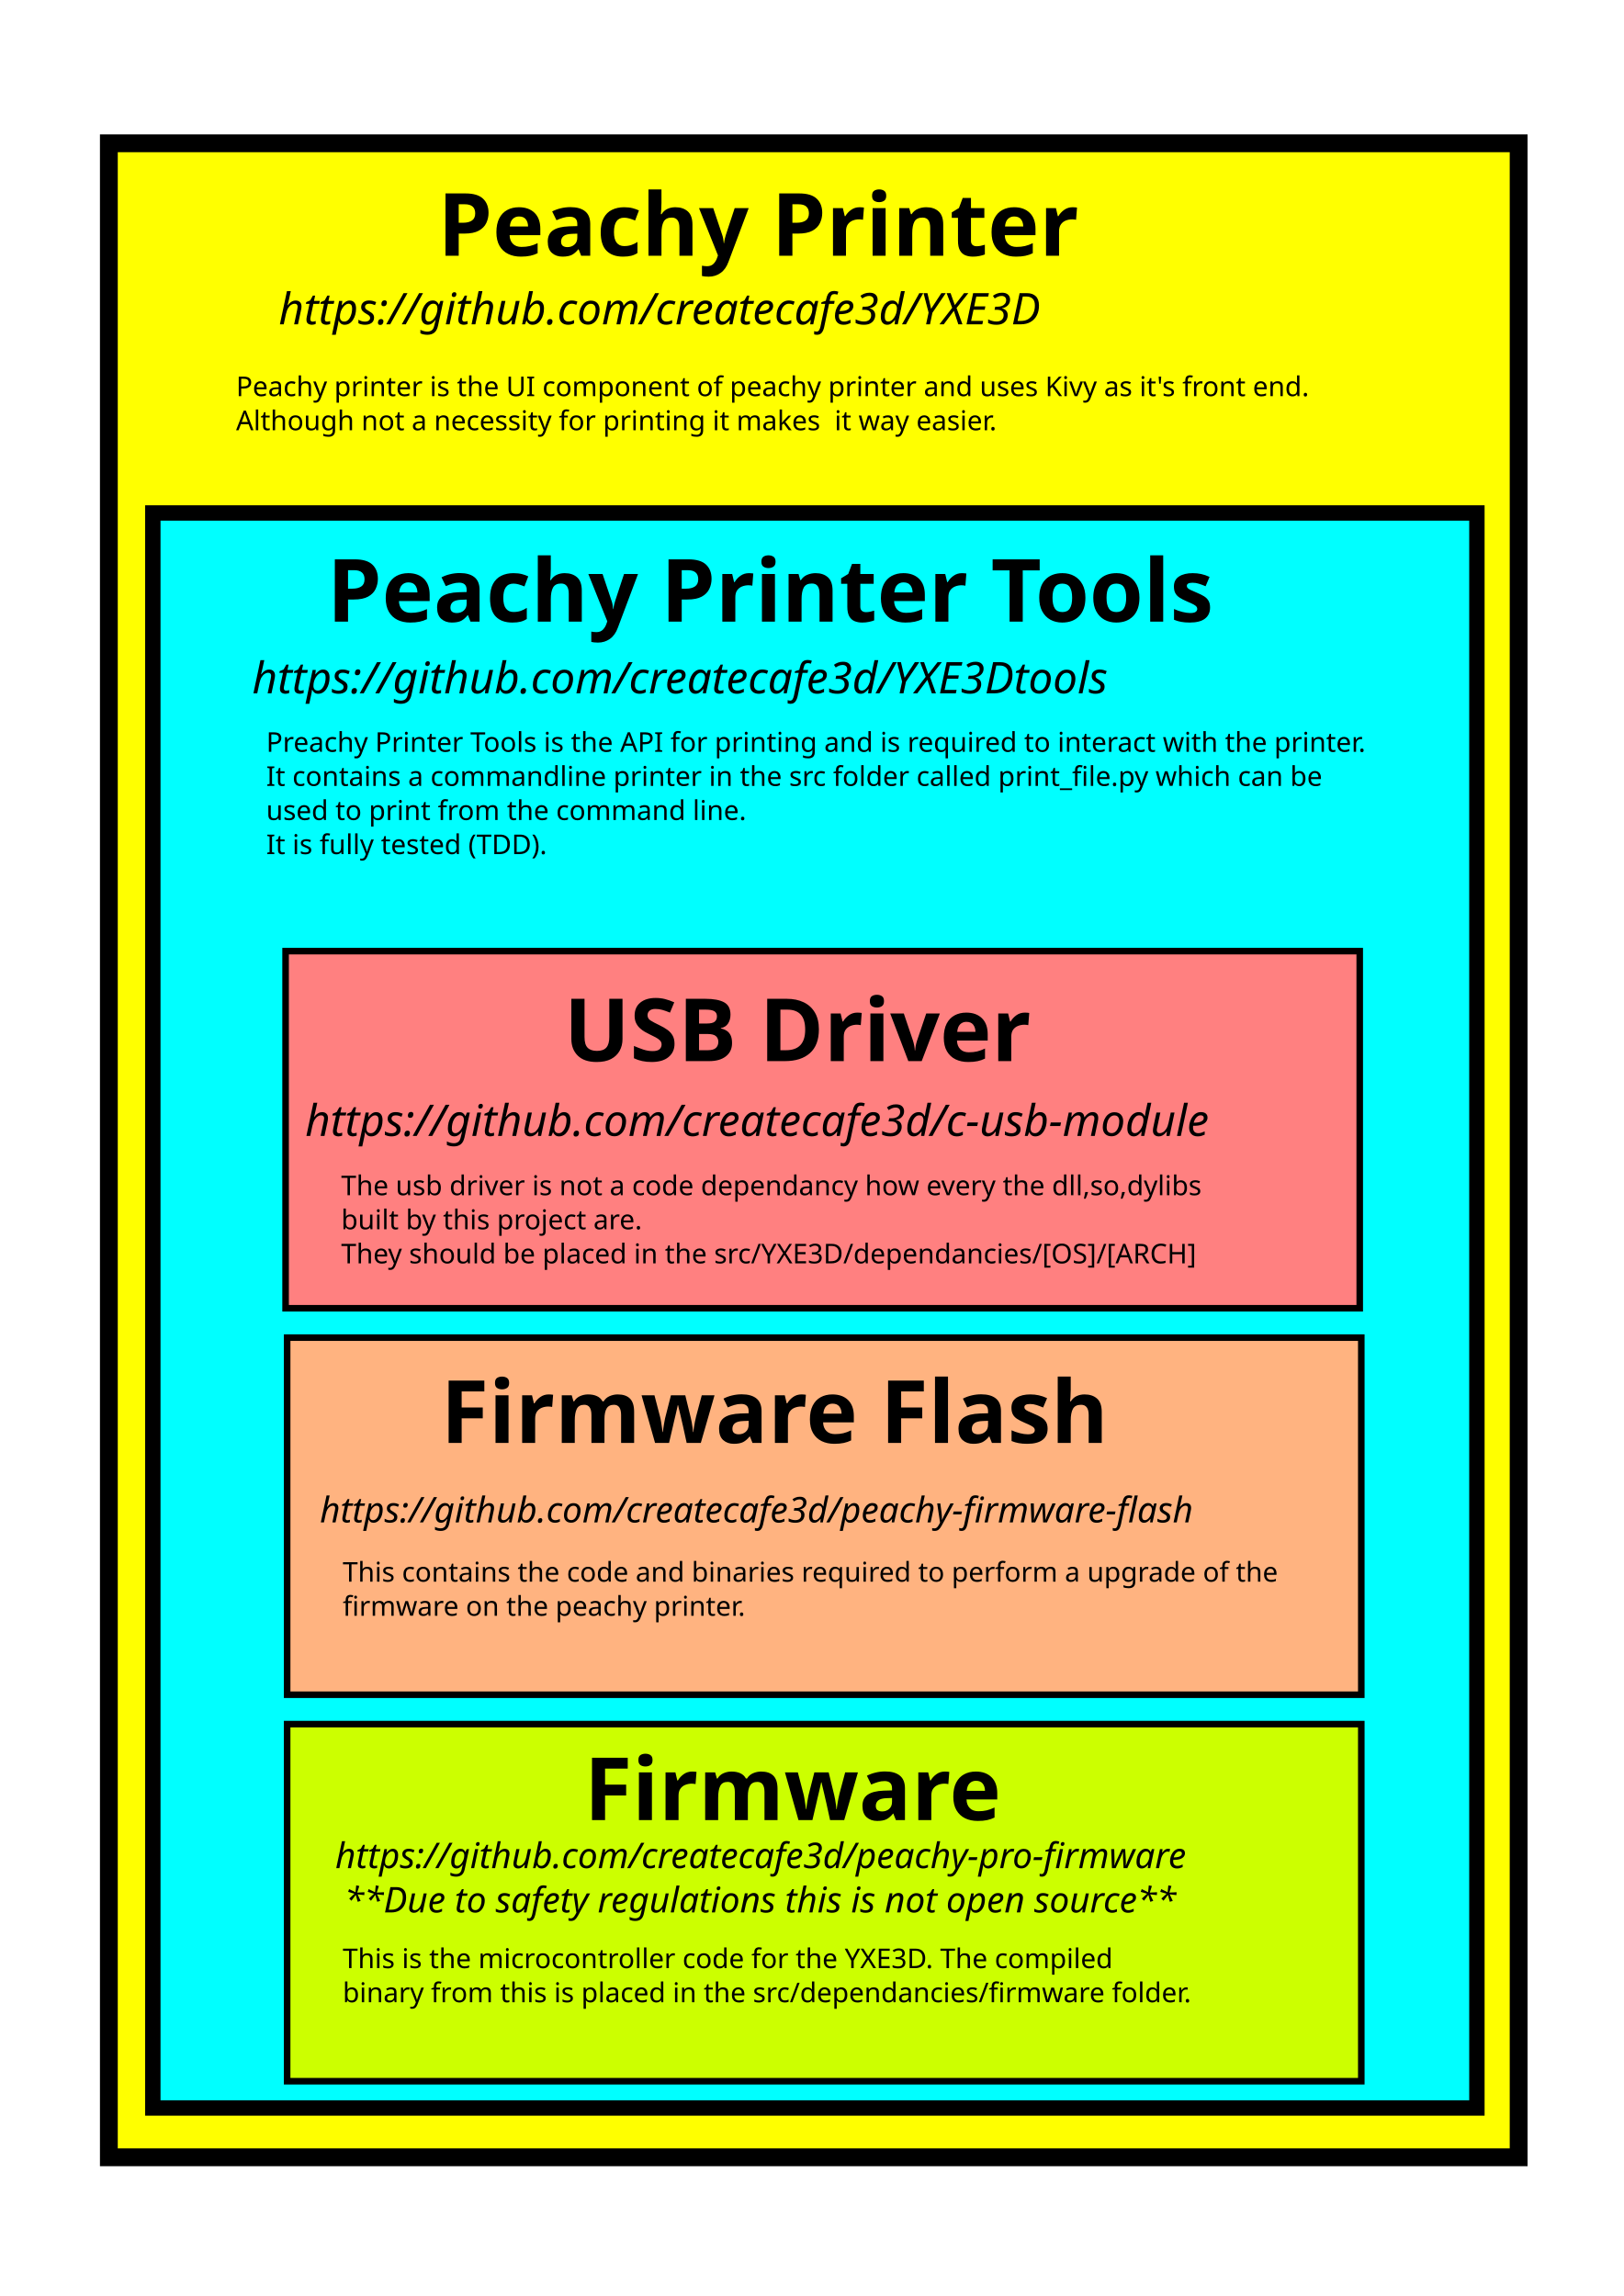
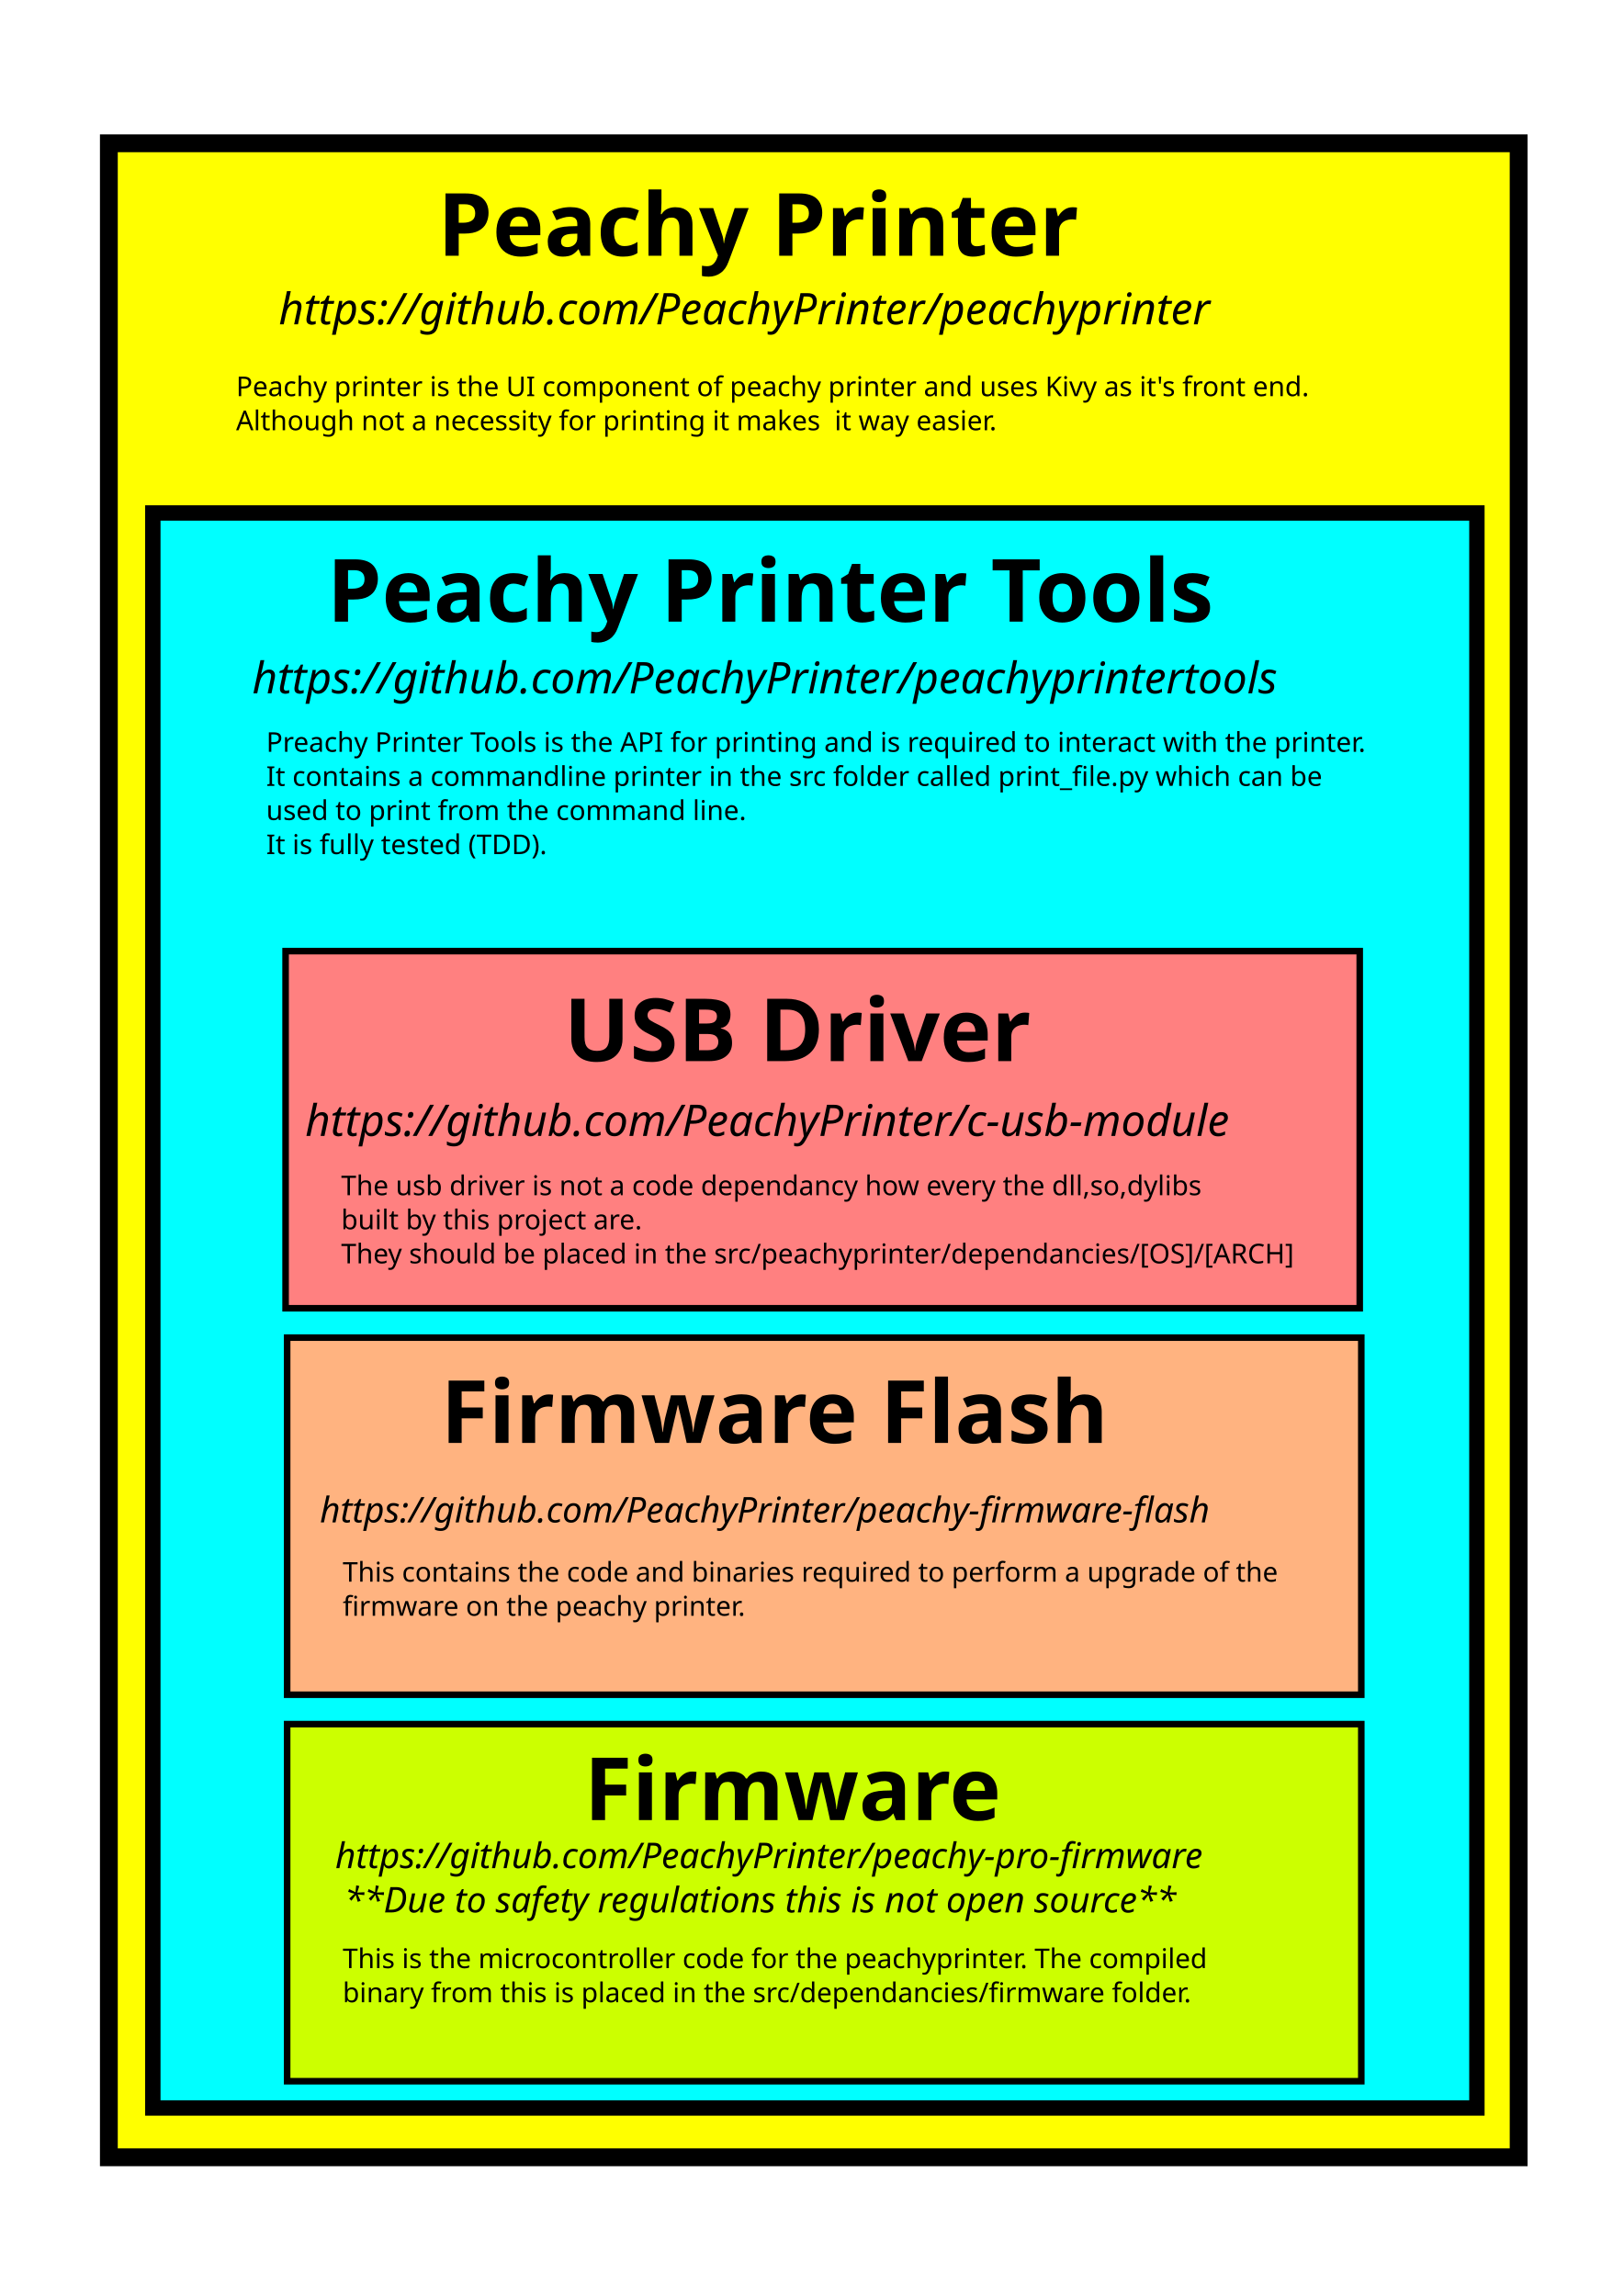
<svg xmlns="http://www.w3.org/2000/svg" width="210mm" height="297mm" viewBox="0 0 744.094 1052.362" id="svg2" version="1.1">
  <defs id="defs4" />
  <g id="layer1">
    <rect style="fill:#ffff00;stroke:#000000;stroke-width:8.166;stroke-miterlimit:4;stroke-dasharray:none;stroke-opacity:1" id="rect4136" width="646.063" height="923.11" x="49.886" y="65.677" />
    <text xml:space="preserve" style="font-style:normal;font-weight:normal;font-size:40px;line-height:125%;font-family:sans-serif;letter-spacing:0px;word-spacing:0px;fill:#000000;fill-opacity:1;stroke:none;stroke-width:1px;stroke-linecap:butt;stroke-linejoin:miter;stroke-opacity:1" x="200.571" y="117.219" id="text4138">
      <tspan id="tspan4140" x="200.571" y="117.219" style="font-style:normal;font-variant:normal;font-weight:bold;font-stretch:normal;font-family:sans-serif;-inkscape-font-specification:'sans-serif Bold'">Peachy Printer</tspan>
    </text>
    <text xml:space="preserve" style="font-style:normal;font-weight:normal;font-size:40px;line-height:125%;font-family:sans-serif;letter-spacing:0px;word-spacing:0px;fill:#000000;fill-opacity:1;stroke:none;stroke-width:1px;stroke-linecap:butt;stroke-linejoin:miter;stroke-opacity:1" x="127.714" y="148.648" id="text4142">
-       <tspan id="tspan4144" x="127.714" y="148.648" style="font-style:italic;font-variant:normal;font-weight:normal;font-stretch:normal;font-size:20px;font-family:sans-serif;-inkscape-font-specification:'sans-serif Italic'">https://github.com/createcafe3d/YXE3D</tspan>
+       <tspan id="tspan4144" x="127.714" y="148.648" style="font-style:italic;font-variant:normal;font-weight:normal;font-stretch:normal;font-size:20px;font-family:sans-serif;-inkscape-font-specification:'sans-serif Italic'">https://github.com/PeachyPrinter/peachyprinter</tspan>
    </text>
    <rect style="fill:#00ffff;stroke:#000000;stroke-width:7.043;stroke-miterlimit:4;stroke-dasharray:none;stroke-opacity:1" id="rect4136-2" width="606.78" height="731.066" x="70.038" y="235.115" />
    <text xml:space="preserve" style="font-style:normal;font-weight:normal;font-size:40px;line-height:125%;font-family:sans-serif;letter-spacing:0px;word-spacing:0px;fill:#000000;fill-opacity:1;stroke:none;stroke-width:1px;stroke-linecap:butt;stroke-linejoin:miter;stroke-opacity:1" x="149.857" y="284.934" id="text4138-1">
      <tspan id="tspan4140-8" x="149.857" y="284.934" style="font-style:normal;font-variant:normal;font-weight:bold;font-stretch:normal;font-family:sans-serif;-inkscape-font-specification:'sans-serif Bold'">Peachy Printer Tools</tspan>
    </text>
    <text xml:space="preserve" style="font-style:normal;font-weight:normal;font-size:40px;line-height:125%;font-family:sans-serif;letter-spacing:0px;word-spacing:0px;fill:#000000;fill-opacity:1;stroke:none;stroke-width:1px;stroke-linecap:butt;stroke-linejoin:miter;stroke-opacity:1" x="115.571" y="317.791" id="text4142-3">
-       <tspan id="tspan4144-1" x="115.571" y="317.791" style="font-style:italic;font-variant:normal;font-weight:normal;font-stretch:normal;font-size:20px;font-family:sans-serif;-inkscape-font-specification:'sans-serif Italic'">https://github.com/createcafe3d/YXE3Dtools</tspan>
+       <tspan id="tspan4144-1" x="115.571" y="317.791" style="font-style:italic;font-variant:normal;font-weight:normal;font-stretch:normal;font-size:20px;font-family:sans-serif;-inkscape-font-specification:'sans-serif Italic'">https://github.com/PeachyPrinter/peachyprintertools</tspan>
    </text>
    <rect style="fill:#ff8080;stroke:#000000;stroke-width:3.002;stroke-miterlimit:4;stroke-dasharray:none;stroke-opacity:1" id="rect4136-9" width="492.25" height="163.679" x="130.875" y="435.951" />
    <text xml:space="preserve" style="font-style:normal;font-weight:normal;font-size:40px;line-height:125%;font-family:sans-serif;letter-spacing:0px;word-spacing:0px;fill:#000000;fill-opacity:1;stroke:none;stroke-width:1px;stroke-linecap:butt;stroke-linejoin:miter;stroke-opacity:1" x="258.429" y="486.362" id="text4138-17">
      <tspan id="tspan4140-6" x="258.429" y="486.362" style="font-style:normal;font-variant:normal;font-weight:bold;font-stretch:normal;font-family:sans-serif;-inkscape-font-specification:'sans-serif Bold'">USB Driver</tspan>
    </text>
    <text xml:space="preserve" style="font-style:normal;font-weight:normal;font-size:40px;line-height:125%;font-family:sans-serif;letter-spacing:0px;word-spacing:0px;fill:#000000;fill-opacity:1;stroke:none;stroke-width:1px;stroke-linecap:butt;stroke-linejoin:miter;stroke-opacity:1" x="139.857" y="520.648" id="text4142-9">
-       <tspan id="tspan4144-6" x="139.857" y="520.648" style="font-style:italic;font-variant:normal;font-weight:normal;font-stretch:normal;font-size:20px;font-family:sans-serif;-inkscape-font-specification:'sans-serif Italic'">https://github.com/createcafe3d/c-usb-module</tspan>
+       <tspan id="tspan4144-6" x="139.857" y="520.648" style="font-style:italic;font-variant:normal;font-weight:normal;font-stretch:normal;font-size:20px;font-family:sans-serif;-inkscape-font-specification:'sans-serif Italic'">https://github.com/PeachyPrinter/c-usb-module</tspan>
    </text>
    <text xml:space="preserve" style="font-style:normal;font-weight:normal;font-size:40px;line-height:125%;font-family:sans-serif;letter-spacing:0px;word-spacing:0px;fill:#000000;fill-opacity:1;stroke:none;stroke-width:1px;stroke-linecap:butt;stroke-linejoin:miter;stroke-opacity:1" x="108.19" y="181.562" id="text4195">
      <tspan x="108.19" y="181.562" style="font-size:12.5px" id="tspan4199">Peachy printer is the UI component of peachy printer and uses Kivy as it's front end.</tspan>
      <tspan x="108.19" y="197.187" style="font-size:12.5px" id="tspan4203">Although not a necessity for printing it makes  it way easier.</tspan>
    </text>
    <text xml:space="preserve" style="font-style:normal;font-weight:normal;font-size:40px;line-height:125%;font-family:sans-serif;letter-spacing:0px;word-spacing:0px;fill:#000000;fill-opacity:1;stroke:none;stroke-width:1px;stroke-linecap:butt;stroke-linejoin:miter;stroke-opacity:1" x="121.994" y="344.589" id="text4195-6">
      <tspan x="121.994" y="344.589" style="font-size:12.5px" id="tspan4203-6">Preachy Printer Tools is the API for printing and is required to interact with the printer.</tspan>
      <tspan x="121.994" y="360.214" style="font-size:12.5px" id="tspan4228">It contains a commandline printer in the src folder called print_file.py which can be</tspan>
      <tspan x="121.994" y="375.839" style="font-size:12.5px" id="tspan4230">used to print from the command line.</tspan>
      <tspan x="121.994" y="391.464" style="font-size:12.5px" id="tspan4232">It is fully tested (TDD).</tspan>
    </text>
    <text xml:space="preserve" style="font-style:normal;font-weight:normal;font-size:40px;line-height:125%;font-family:sans-serif;letter-spacing:0px;word-spacing:0px;fill:#000000;fill-opacity:1;stroke:none;stroke-width:1px;stroke-linecap:butt;stroke-linejoin:miter;stroke-opacity:1" x="156.339" y="547.802" id="text4195-6-9">
      <tspan x="156.339" y="547.802" style="font-size:12.5px" id="tspan4232-9">The usb driver is not a code dependancy how every the dll,so,dylibs</tspan>
      <tspan x="156.339" y="563.427" style="font-size:12.5px" id="tspan4278">built by this project are.</tspan>
-       <tspan x="156.339" y="579.052" style="font-size:12.5px" id="tspan4280">They should be placed in the src/YXE3D/dependancies/[OS]/[ARCH]</tspan>
+       <tspan x="156.339" y="579.052" style="font-size:12.5px" id="tspan4280">They should be placed in the src/peachyprinter/dependancies/[OS]/[ARCH]</tspan>
    </text>
    <flowRoot xml:space="preserve" id="flowRoot4261" style="fill:black;stroke:none;stroke-opacity:1;stroke-width:1px;stroke-linejoin:miter;stroke-linecap:butt;fill-opacity:1;font-family:sans-serif;font-style:normal;font-weight:normal;font-size:40px;line-height:125%;letter-spacing:0px;word-spacing:0px">
      <flowRegion id="flowRegion4263">
        <rect id="rect4265" width="65.714" height="47.143" x="182.857" y="563.791" />
      </flowRegion>
      <flowPara id="flowPara4267" />
    </flowRoot>
    <rect style="fill:#ffb380;stroke:#000000;stroke-width:3.002;stroke-miterlimit:4;stroke-dasharray:none;stroke-opacity:1" id="rect4136-9-0" width="492.25" height="163.679" x="131.589" y="613.094" />
    <text xml:space="preserve" style="font-style:normal;font-weight:normal;font-size:40px;line-height:125%;font-family:sans-serif;letter-spacing:0px;word-spacing:0px;fill:#000000;fill-opacity:1;stroke:none;stroke-width:1px;stroke-linecap:butt;stroke-linejoin:miter;stroke-opacity:1" x="202" y="661.362" id="text4138-17-5">
      <tspan id="tspan4140-6-2" x="202" y="661.362" style="font-style:normal;font-variant:normal;font-weight:bold;font-stretch:normal;font-family:sans-serif;-inkscape-font-specification:'sans-serif Bold'">Firmware Flash</tspan>
    </text>
    <text xml:space="preserve" style="font-style:normal;font-weight:normal;font-size:16.25px;line-height:125%;font-family:sans-serif;letter-spacing:0px;word-spacing:0px;fill:#000000;fill-opacity:1;stroke:none;stroke-width:1px;stroke-linecap:butt;stroke-linejoin:miter;stroke-opacity:1" x="146.571" y="697.791" id="text4142-9-4">
-       <tspan id="tspan4144-6-0" x="146.571" y="697.791" style="font-style:italic;font-variant:normal;font-weight:normal;font-stretch:normal;font-size:16.25px;font-family:sans-serif;-inkscape-font-specification:'sans-serif Italic'">https://github.com/createcafe3d/peachy-firmware-flash</tspan>
+       <tspan id="tspan4144-6-0" x="146.571" y="697.791" style="font-style:italic;font-variant:normal;font-weight:normal;font-stretch:normal;font-size:16.25px;font-family:sans-serif;-inkscape-font-specification:'sans-serif Italic'">https://github.com/PeachyPrinter/peachy-firmware-flash</tspan>
    </text>
    <text xml:space="preserve" style="font-style:normal;font-weight:normal;font-size:40px;line-height:125%;font-family:sans-serif;letter-spacing:0px;word-spacing:0px;fill:#000000;fill-opacity:1;stroke:none;stroke-width:1px;stroke-linecap:butt;stroke-linejoin:miter;stroke-opacity:1" x="157.053" y="724.945" id="text4195-6-9-9">
      <tspan x="157.053" y="724.945" style="font-size:12.5px" id="tspan4280-8">This contains the code and binaries required to perform a upgrade of the</tspan>
      <tspan x="157.053" y="740.57" style="font-size:12.5px" id="tspan4326">firmware on the peachy printer.</tspan>
    </text>
    <rect style="fill:#ccff00;stroke:#000000;stroke-width:3.002;stroke-miterlimit:4;stroke-dasharray:none;stroke-opacity:1" id="rect4136-9-0-8" width="492.25" height="163.679" x="131.589" y="790.237" />
    <text xml:space="preserve" style="font-style:normal;font-weight:normal;font-size:40px;line-height:125%;font-family:sans-serif;letter-spacing:0px;word-spacing:0px;fill:#000000;fill-opacity:1;stroke:none;stroke-width:1px;stroke-linecap:butt;stroke-linejoin:miter;stroke-opacity:1" x="267.714" y="834.219" id="text4138-17-5-3">
      <tspan id="tspan4140-6-2-4" x="267.714" y="834.219" style="font-style:normal;font-variant:normal;font-weight:bold;font-stretch:normal;font-family:sans-serif;-inkscape-font-specification:'sans-serif Bold'">Firmware</tspan>
    </text>
    <text xml:space="preserve" style="font-style:normal;font-weight:normal;font-size:16.25px;line-height:125%;font-family:sans-serif;letter-spacing:0px;word-spacing:0px;fill:#000000;fill-opacity:1;stroke:none;stroke-width:1px;stroke-linecap:butt;stroke-linejoin:miter;stroke-opacity:1" x="153.643" y="856.246" id="text4142-9-4-1">
-       <tspan id="tspan4144-6-0-6" x="153.643" y="856.246" style="font-style:italic;font-variant:normal;font-weight:normal;font-stretch:normal;font-size:16.25px;font-family:sans-serif;-inkscape-font-specification:'sans-serif Italic'">https://github.com/createcafe3d/peachy-pro-firmware</tspan>
+       <tspan id="tspan4144-6-0-6" x="153.643" y="856.246" style="font-style:italic;font-variant:normal;font-weight:normal;font-stretch:normal;font-size:16.25px;font-family:sans-serif;-inkscape-font-specification:'sans-serif Italic'">https://github.com/PeachyPrinter/peachy-pro-firmware</tspan>
      <tspan x="153.643" y="876.558" style="font-style:italic;font-variant:normal;font-weight:normal;font-stretch:normal;font-size:16.25px;font-family:sans-serif;-inkscape-font-specification:'sans-serif Italic'" id="tspan4364"> **Due to safety regulations this is not open source**</tspan>
    </text>
    <text xml:space="preserve" style="font-style:normal;font-weight:normal;font-size:40px;line-height:125%;font-family:sans-serif;letter-spacing:0px;word-spacing:0px;fill:#000000;fill-opacity:1;stroke:none;stroke-width:1px;stroke-linecap:butt;stroke-linejoin:miter;stroke-opacity:1" x="157.053" y="902.088" id="text4195-6-9-9-4">
-       <tspan x="157.053" y="902.088" style="font-size:12.5px" id="tspan4326-8">This is the microcontroller code for the YXE3D. The compiled</tspan>
+       <tspan x="157.053" y="902.088" style="font-size:12.5px" id="tspan4326-8">This is the microcontroller code for the peachyprinter. The compiled</tspan>
      <tspan x="157.053" y="917.713" style="font-size:12.5px" id="tspan4368">binary from this is placed in the src/dependancies/firmware folder.</tspan>
    </text>
  </g>
</svg>
